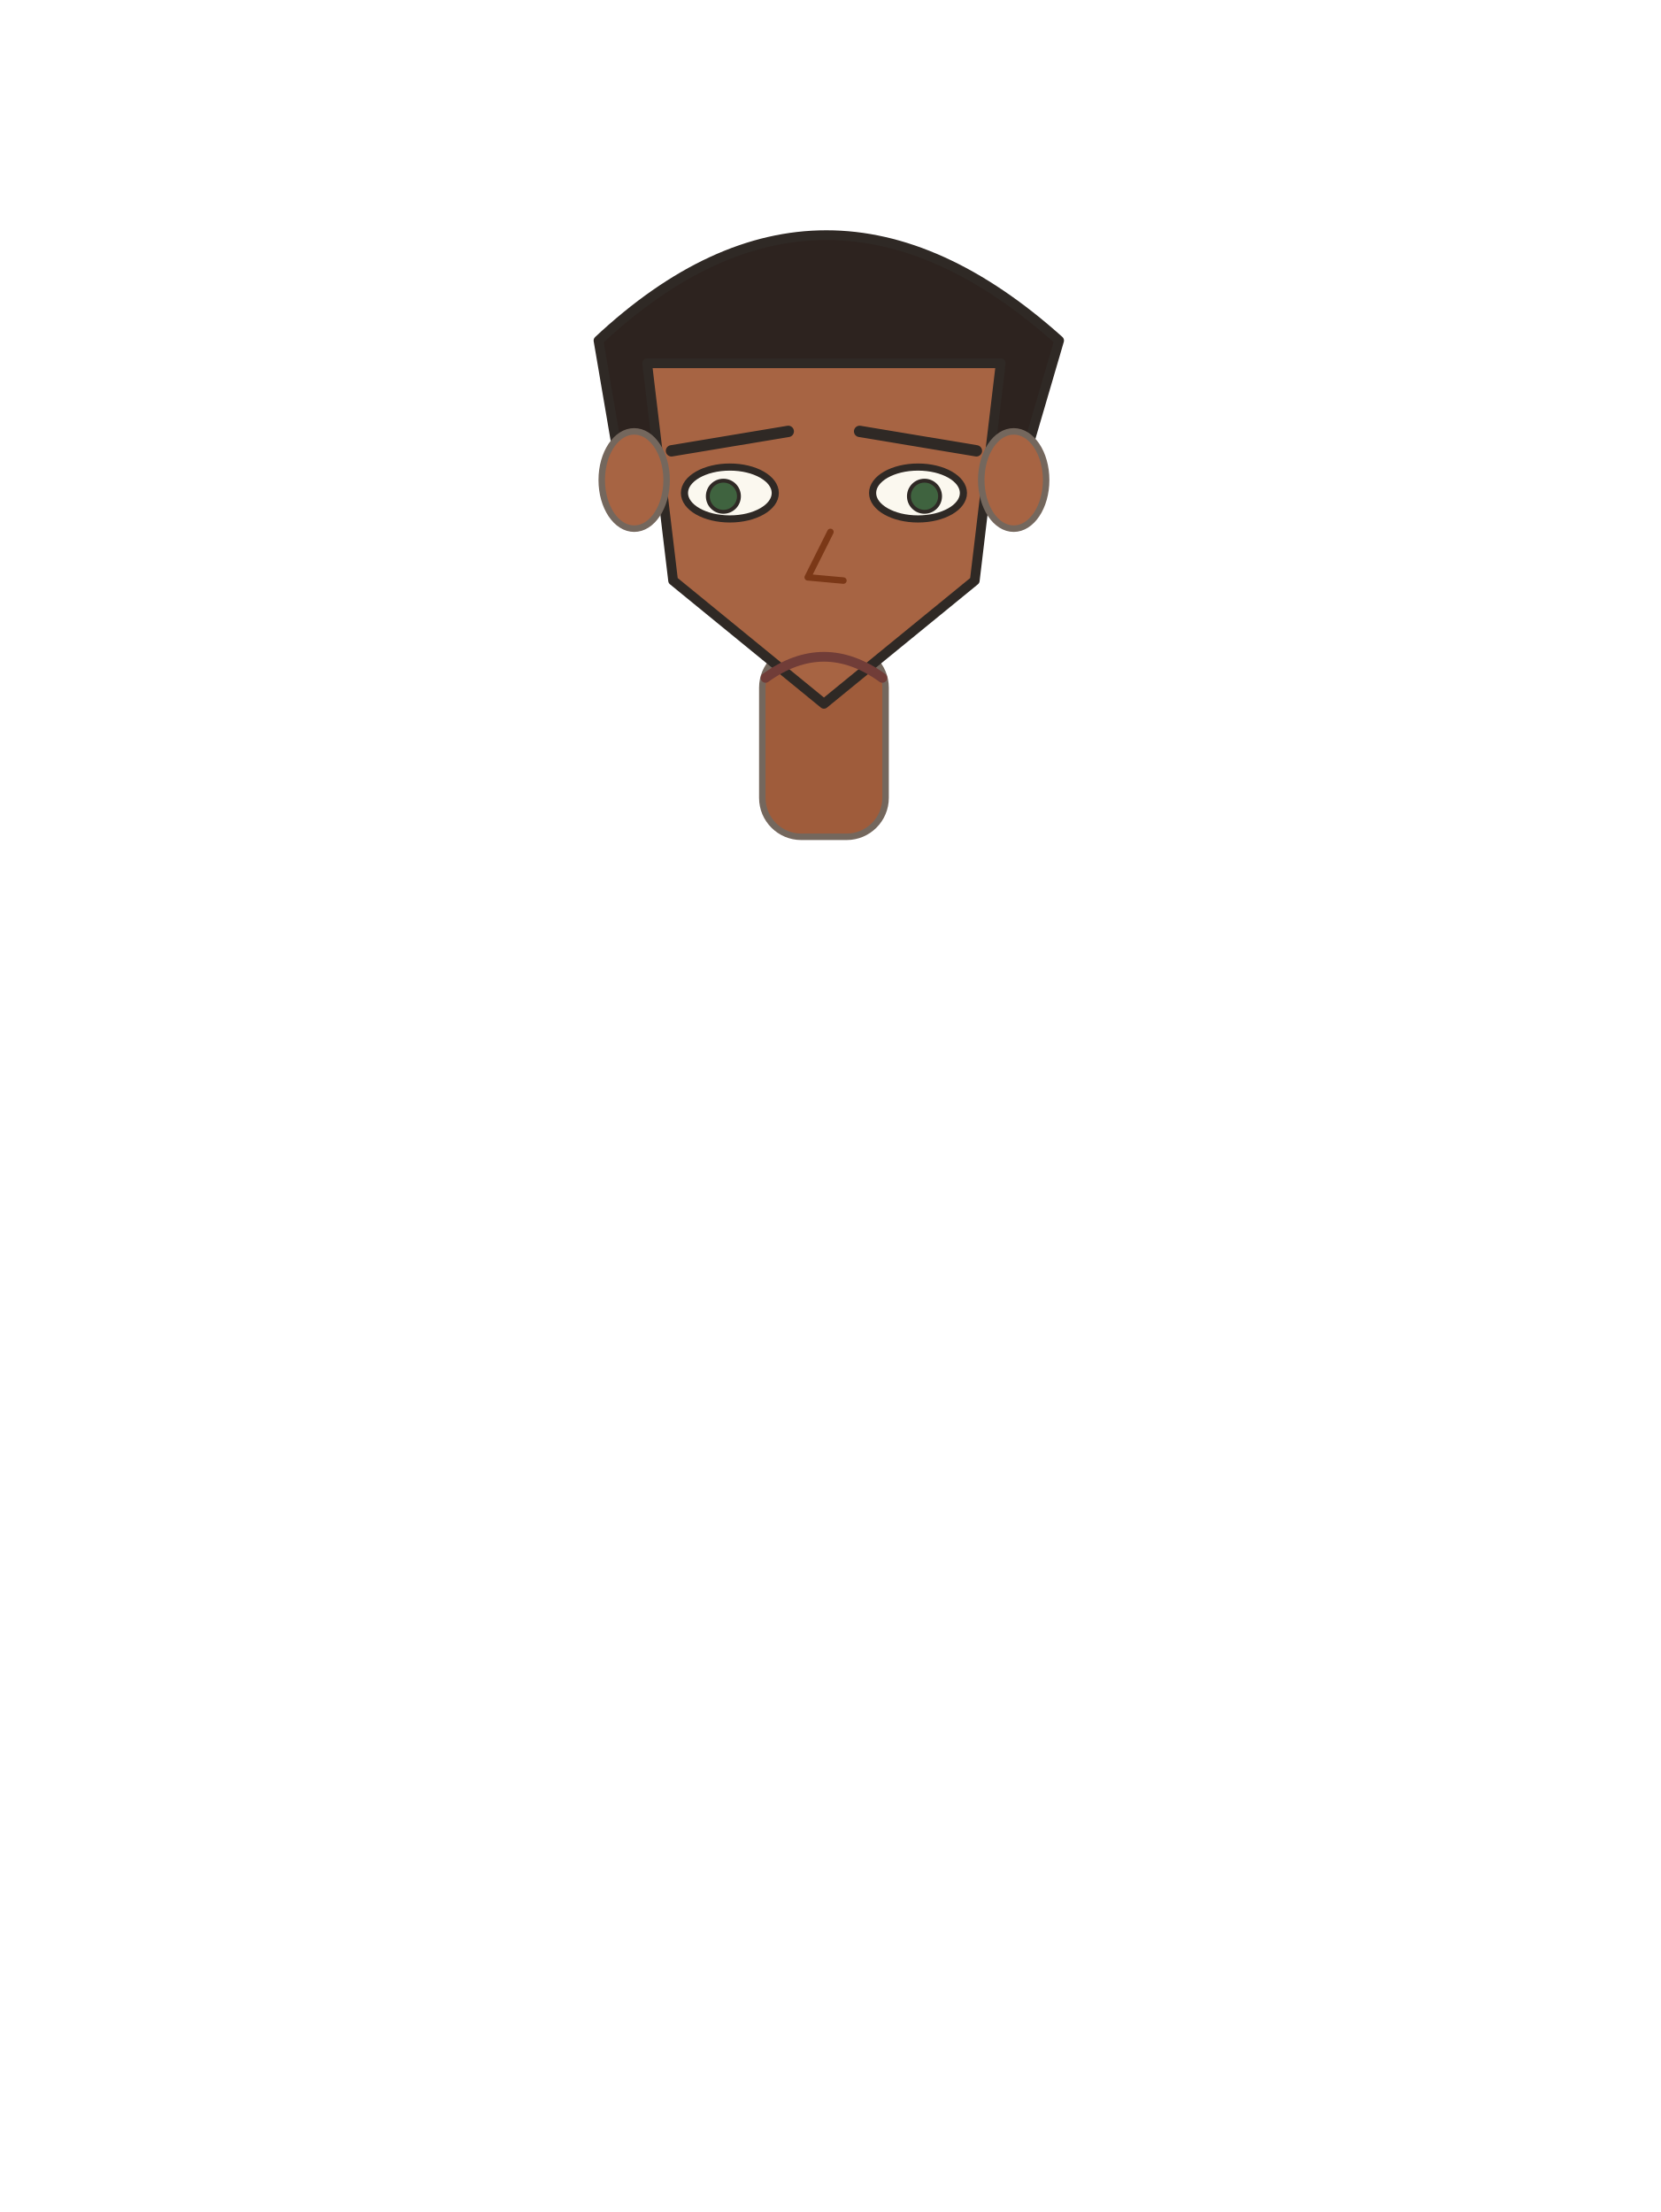
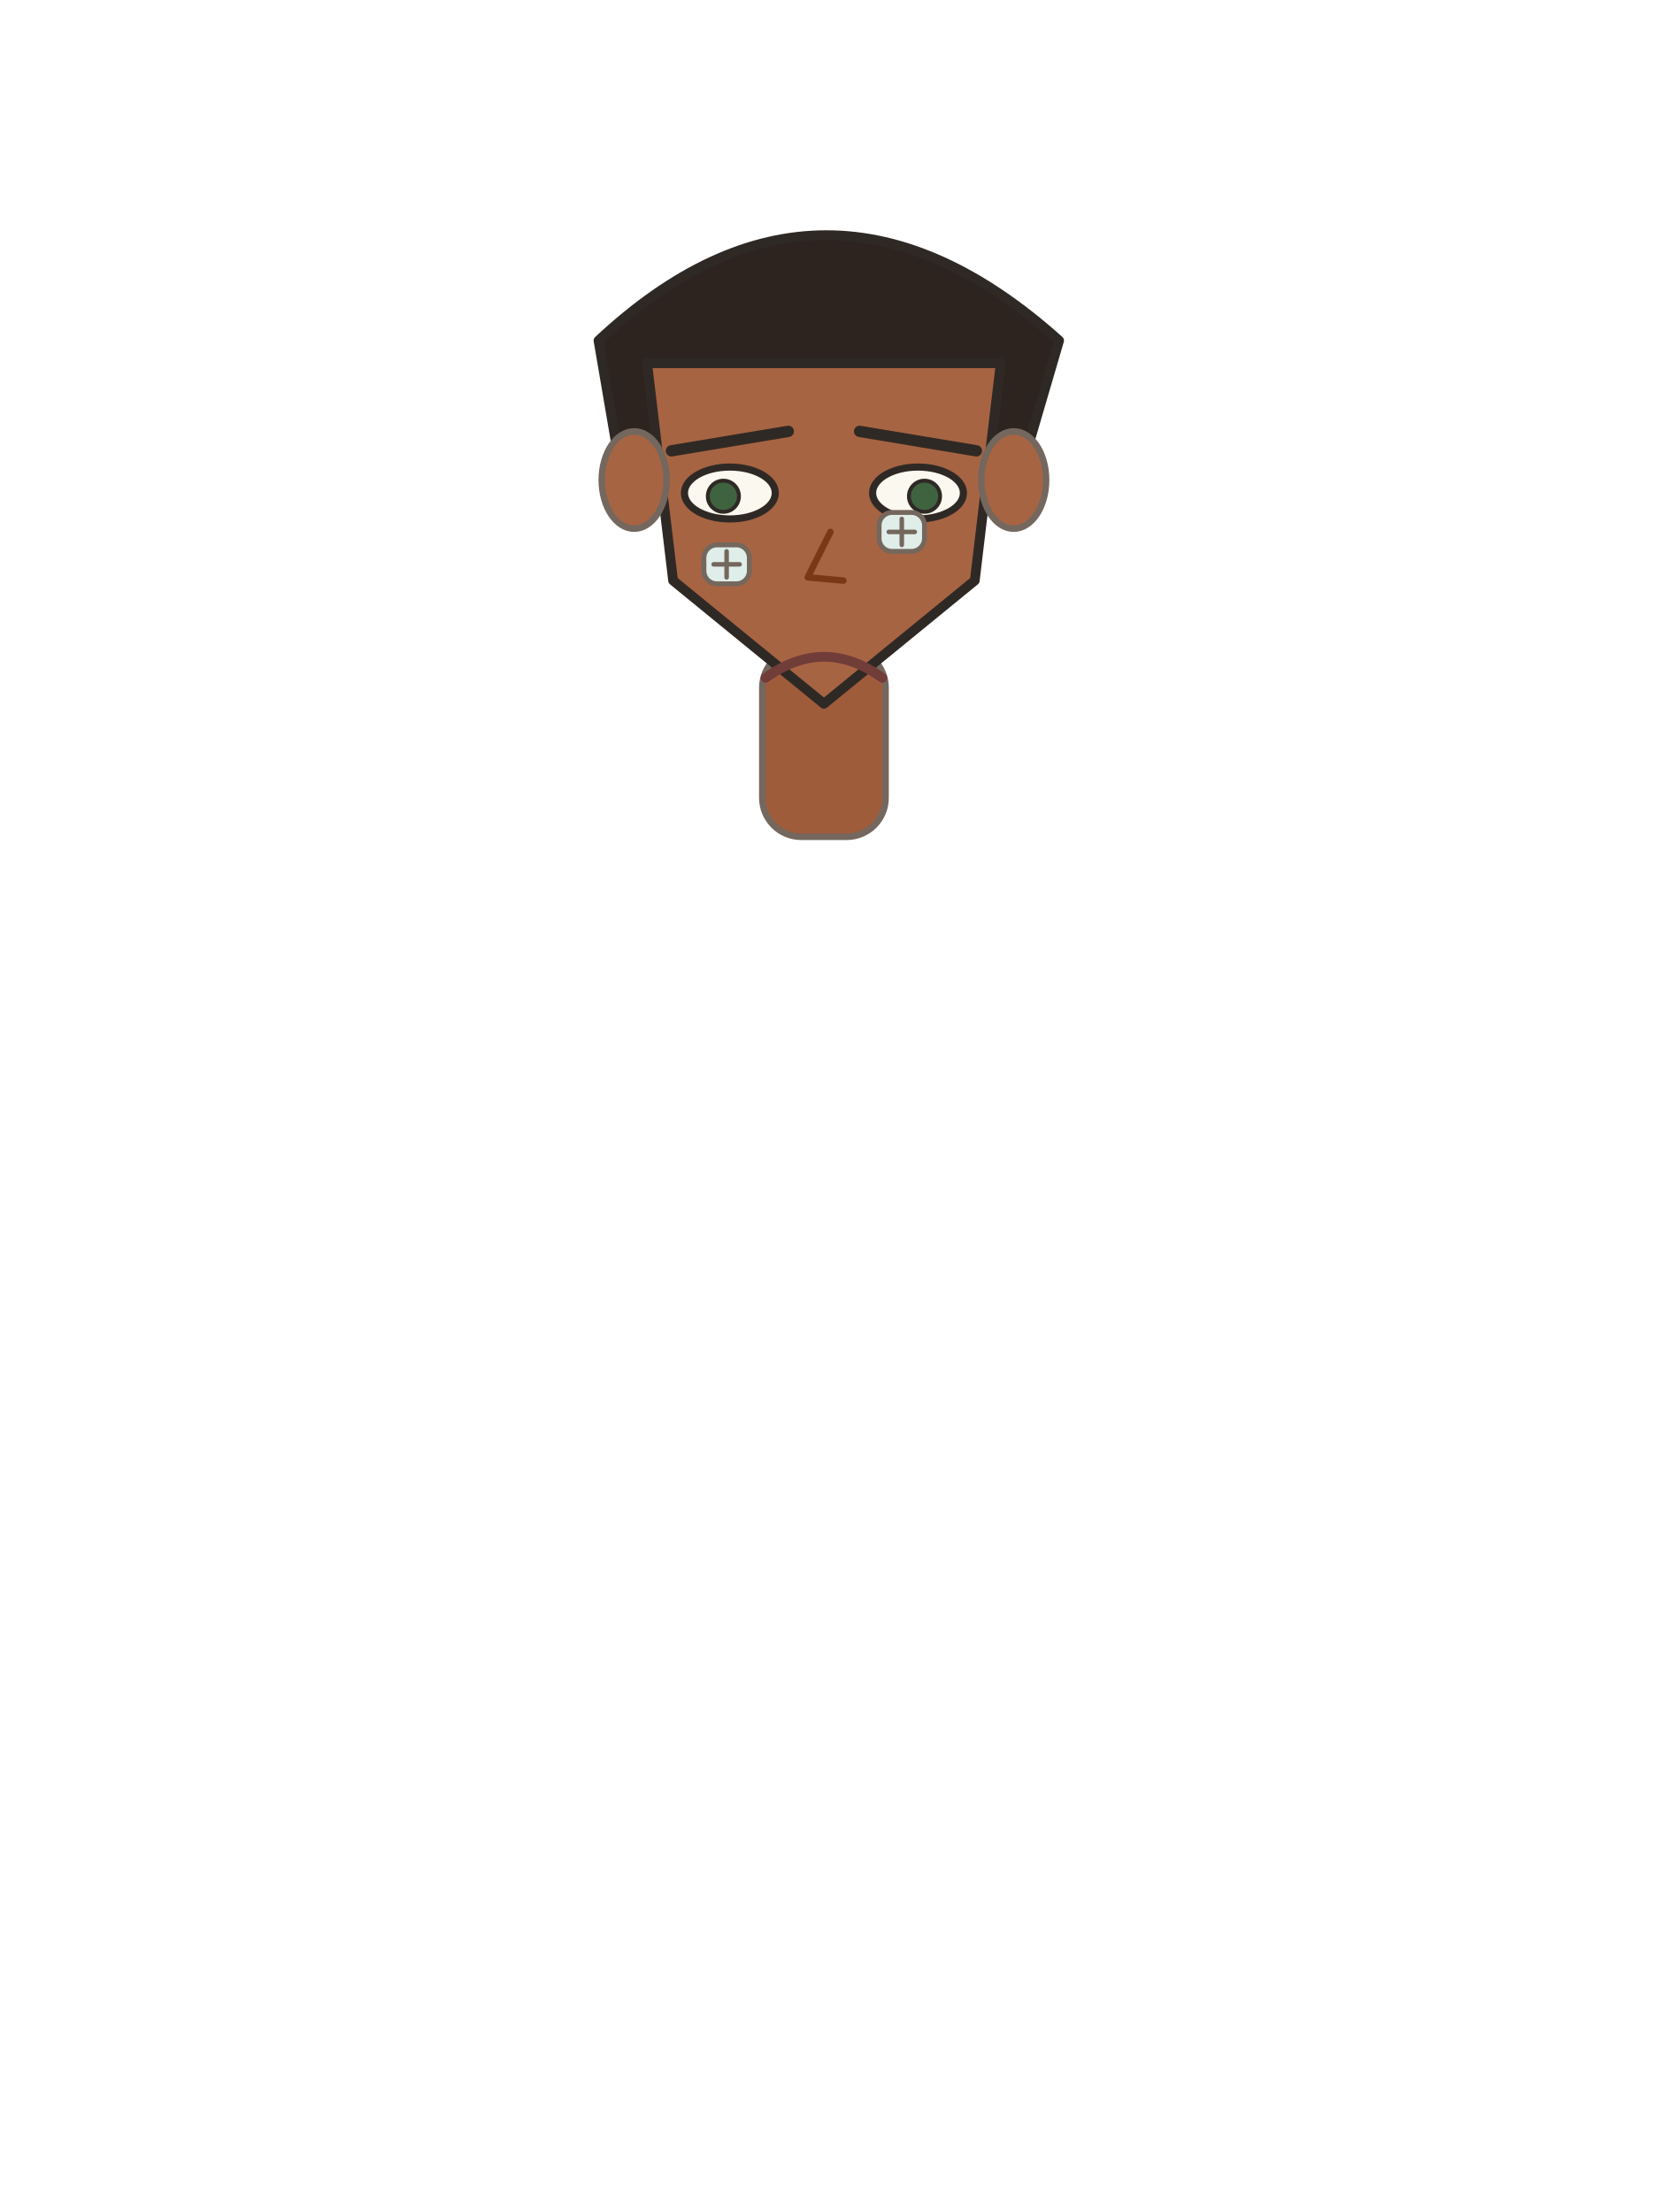
<svg xmlns="http://www.w3.org/2000/svg" baseProfile="full" height="682" version="1.1" viewBox="0 0 512 682" width="512">
  <defs />
  <rect fill="#9f5c3b" height="58" rx="12" stroke="#74675d" stroke-linecap="round" stroke-linejoin="round" stroke-width="2" width="38" x="235.0" y="200" />
  <path d="M 184.5 105 Q 254 40 326.5 105 L 314.5 146 Q 254 110 191.5 146 Z" fill="#2d231f" stroke="#2f2925" stroke-linecap="round" stroke-linejoin="round" stroke-width="3" />
  <polygon fill="#a76443" points="199.5,112 207.5,179 254,217.0 300.5,179 308.5,112" stroke="#2f2925" stroke-linecap="round" stroke-linejoin="round" stroke-width="3" />
  <ellipse cx="195.5" cy="148" fill="#a76443" rx="10" ry="15" stroke="#74675d" stroke-linecap="round" stroke-linejoin="round" stroke-width="2" />
  <ellipse cx="312.5" cy="148" fill="#a76443" rx="10" ry="15" stroke="#74675d" stroke-linecap="round" stroke-linejoin="round" stroke-width="2" />
  <ellipse cx="225" cy="152" fill="#fbf8ef" rx="14" ry="8" stroke="#2f2925" stroke-linecap="round" stroke-linejoin="round" stroke-width="2.2" />
  <circle cx="223" cy="153" fill="#3f633f" r="4.8" stroke="#2f2925" stroke-width="1.2" />
  <line stroke="#2f2925" stroke-linecap="round" stroke-width="3.5" x1="243" x2="207" y1="133" y2="139" />
  <ellipse cx="283" cy="152" fill="#fbf8ef" rx="14" ry="8" stroke="#2f2925" stroke-linecap="round" stroke-linejoin="round" stroke-width="2.2" />
  <circle cx="285" cy="153" fill="#3f633f" r="4.8" stroke="#2f2925" stroke-width="1.2" />
  <line stroke="#2f2925" stroke-linecap="round" stroke-width="3.5" x1="265" x2="301" y1="133" y2="139" />
  <path d="M 256 164 L 249 178 L 260 179" fill="none" stroke="#7b3817" stroke-linecap="round" stroke-linejoin="round" stroke-width="2" />
  <path d="M 236 209 Q 254 196 272 209" fill="none" stroke="#713d38" stroke-linecap="round" stroke-linejoin="round" stroke-width="3" />
+   <rect fill="#dfeee9" height="12" rx="4" stroke="#74675d" stroke-width="1.5" width="14" x="217" y="168" />
+   <line stroke="#74675d" stroke-linecap="round" stroke-width="1.4" x1="220" x2="228" y1="174" y2="174" />
+   <line stroke="#74675d" stroke-linecap="round" stroke-width="1.4" x1="224" x2="224" y1="170" y2="178" />
+   <rect fill="#dfeee9" height="12" rx="4" stroke="#74675d" stroke-width="1.5" width="14" x="271" y="158" />
+   <line stroke="#74675d" stroke-linecap="round" stroke-width="1.4" x1="274" x2="282" y1="164" y2="164" />
+   <line stroke="#74675d" stroke-linecap="round" stroke-width="1.4" x1="278" x2="278" y1="160" y2="168" />
</svg>
